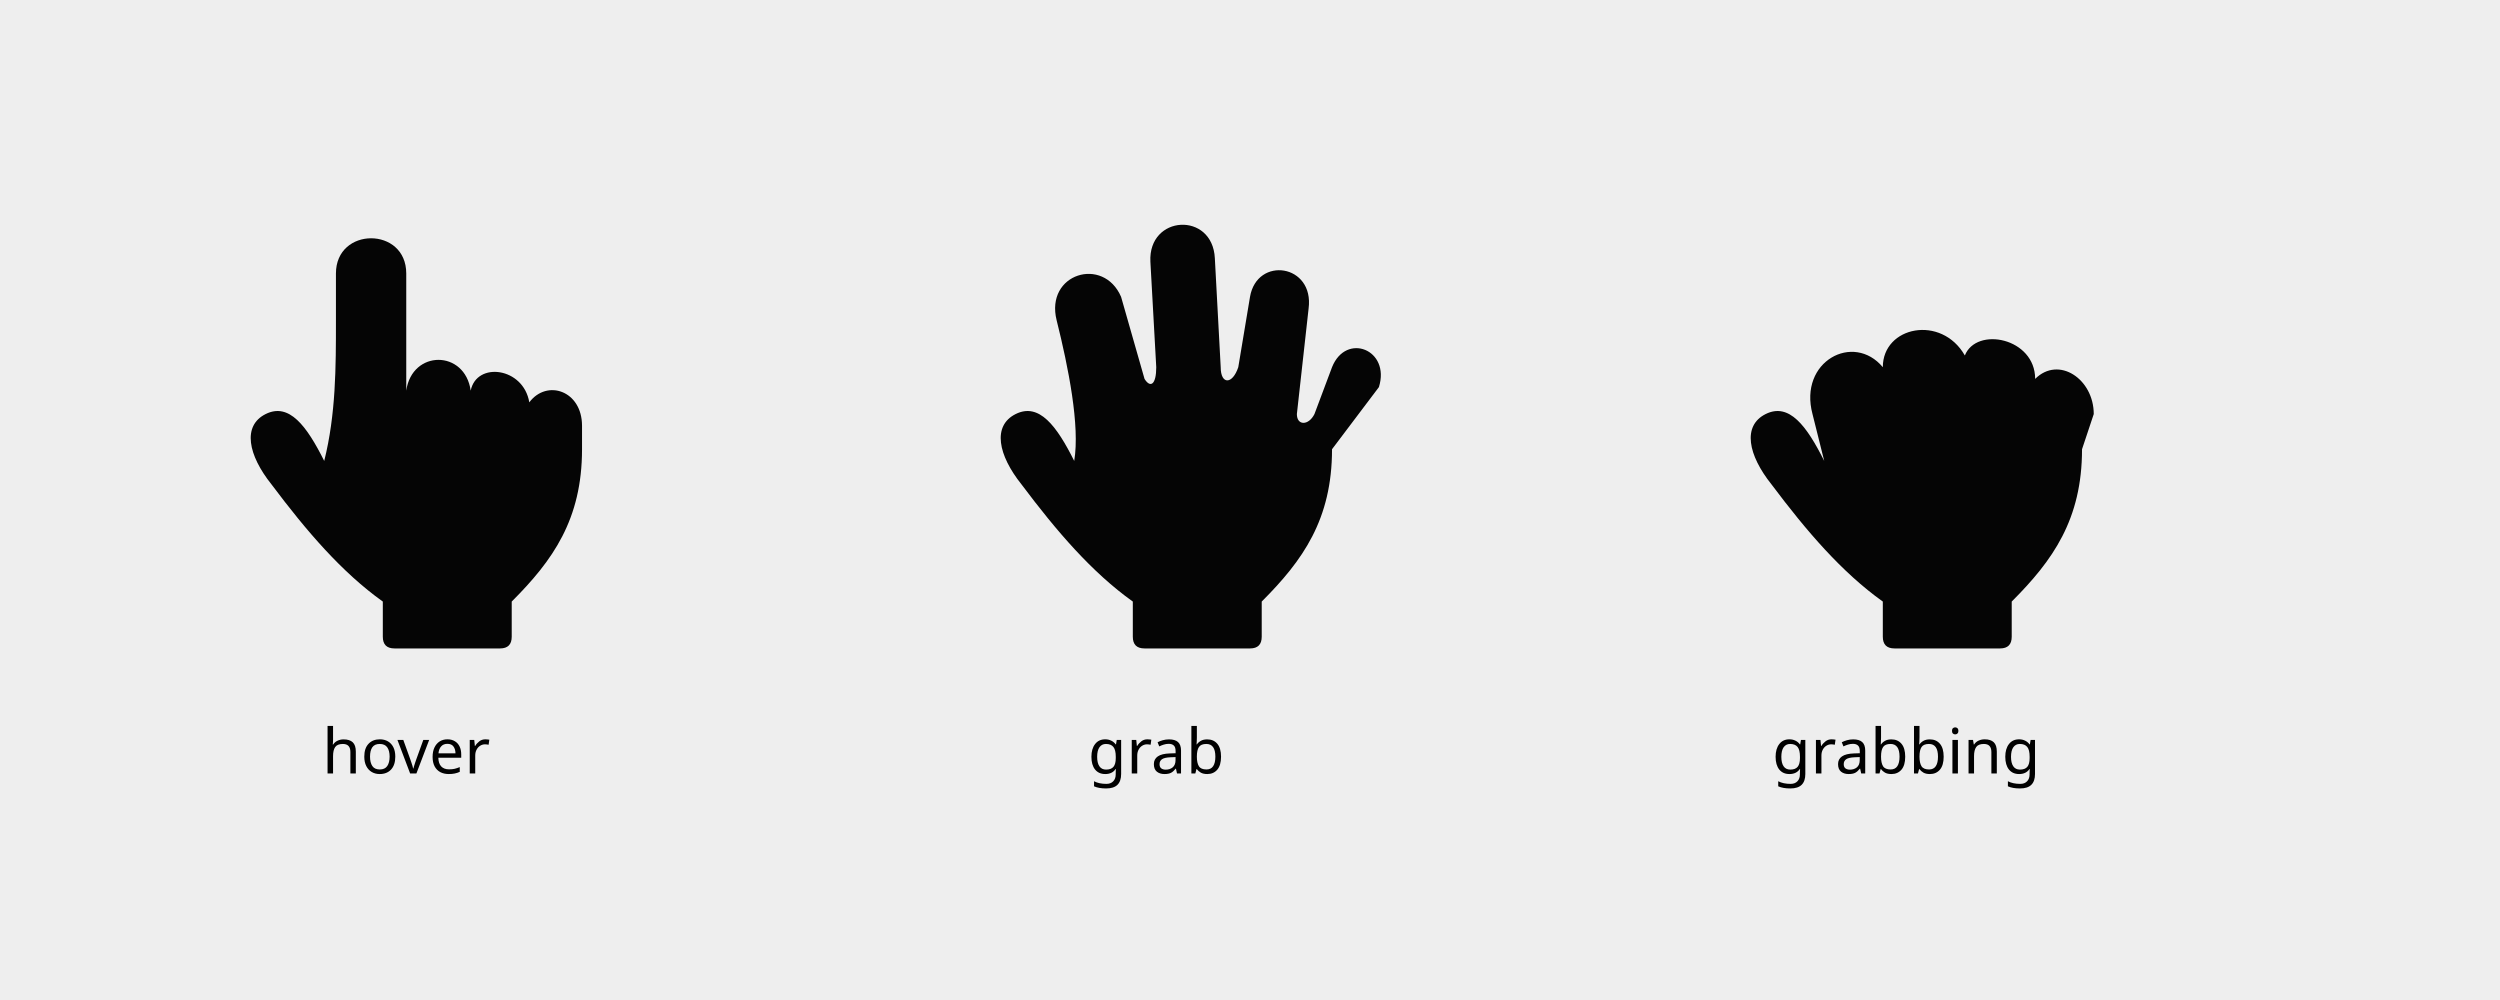
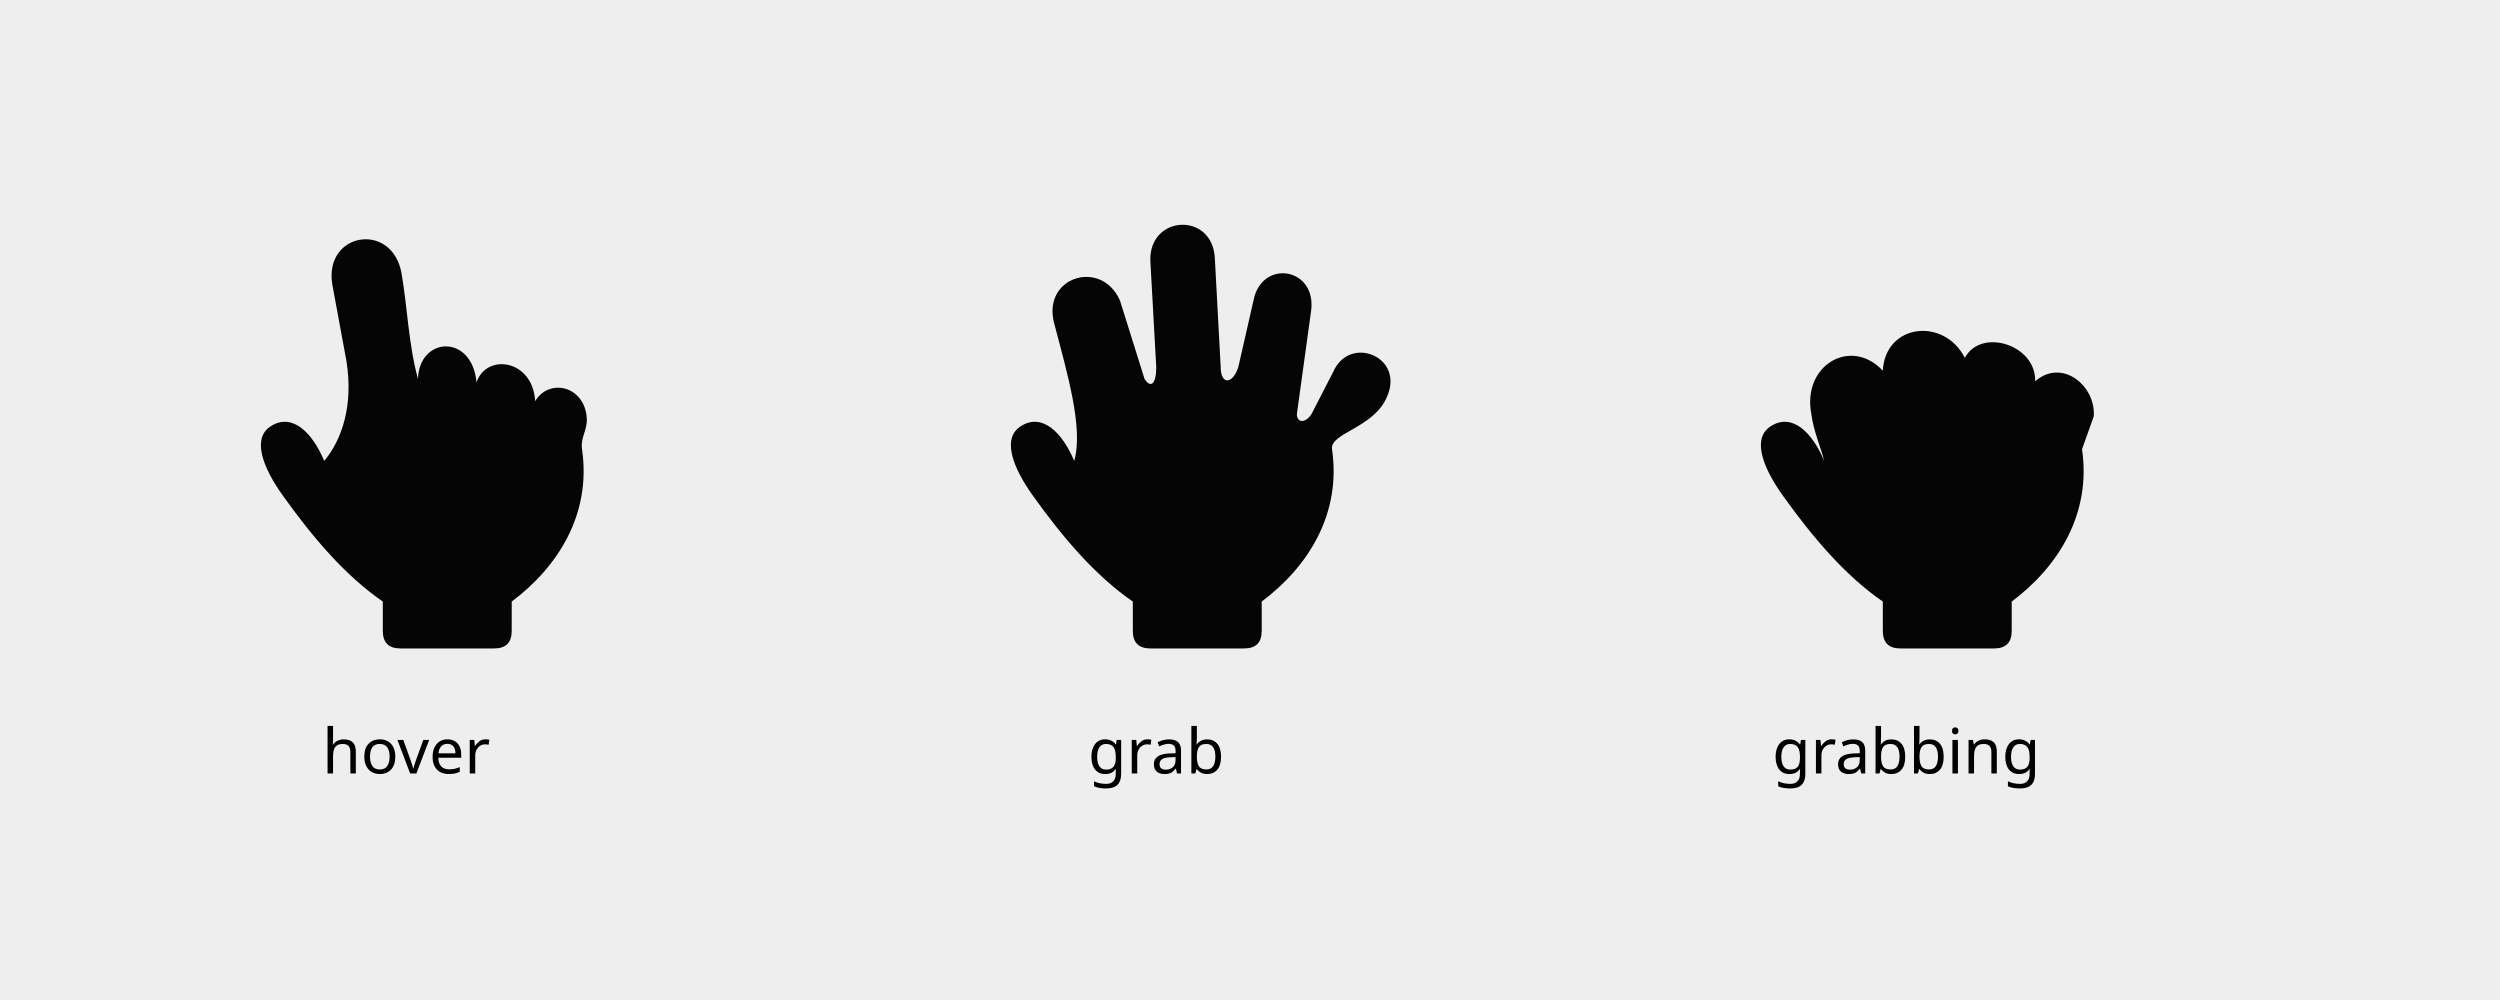
<svg xmlns="http://www.w3.org/2000/svg" width="640" height="256" viewBox="0 0 640 256">
  <rect width="640" height="256" fill="#eee" />
  <g transform="translate(32 40)">
-     <path d="M17 26C18 22 18 18 18 14V10C18 6 24 6 24 10V20C24.5 16.5 29 16.5 29.5 20C30 17.5 34 18 34.5 21C36 19 39 20 39 23V25C39 31 36.5 34.5 33 38V41Q33 42 32 42H23Q22 42 22 41V38C18.5 35.5 15.5 32 12.5 28C10.5 25.5 10 23 12 22C14 21 15.5 23 17 26Z" transform="scale(3)" fill="#050505" />
+     <path d="M17 26C18.5 24.2 19.5 21.3 18.9 17.5L17.7 11C16.9 6.5 22.8 5.5 23.6 10C24.1 12.9 24.2 16.1 25 19C25.1 15.4 29.6 15.1 30 19.3C30.8 16.8 34.8 17.3 35 20.9C36.2 18.9 39.2 19.6 39.4 22.3C39.5 23.3 38.85 24 39 25C39.8 30.5 37 35 33 38V40.5Q33 42 31.5 42H23.5Q22 42 22 40.5V38C18.8 35.8 16 32.5 13.5 29C11.7 26.5 10.8 24 12.5 23C14.3 21.9 16 23.6 17 26Z" transform="scale(3)" fill="#050505" />
    <text x="72" y="158" text-anchor="middle" font-family="sans-serif" font-size="16">hover</text>
  </g>
  <g transform="translate(224 40)">
-     <path d="M17 26C17.5 23 16.5 18 15.5 14C14.5 10 19.5 8.5 21 12L23 19C23.5 19.8 24 19.5 24 18L23.5 9C23.3 5 28.8 4.7 29 8.7L29.5 18C29.5 19.5 30.5 19.5 31 18L32 12C32.6 8.5 37.5 9.2 37 13L36 22C36 23 37 23 37.5 22L39 18C40.2 15 44 16.5 43 19.7L39 25C39 31 36.5 34.5 33 38V41Q33 42 32 42H23Q22 42 22 41V38C18.5 35.5 15.5 32 12.5 28C10.5 25.5 10 23 12 22C14 21 15.5 23 17 26Z" transform="scale(3)" fill="#050505" />
+     <path d="M17 26C17.8 23.2 16.4 18.5 15.3 14.3C14.2 10.3 19.3 8.7 20.9 12.3L23 19C23.5 19.8 24 19.5 24 18L23.5 9C23.3 5 28.8 4.7 29 8.7L29.5 18C29.5 19.5 30.5 19.5 31 18L32.3 12.3C33 8.7 37.8 9.5 37.2 13.3L36 22C36 22.8 36.8 22.8 37.3 21.9L39.1 18.4C40.5 15.2 45.2 17.1 43.7 20.5C42.6 23.2 38.8 23.6 39 25C39.8 30.5 37 35 33 38V40.5Q33 42 31.5 42H23.5Q22 42 22 40.5V38C18.8 35.8 16 32.5 13.5 29C11.7 26.5 10.8 24 12.5 23C14.3 21.9 16 23.6 17 26Z" transform="scale(3)" fill="#050505" />
    <text x="72" y="158" text-anchor="middle" font-family="sans-serif" font-size="16">grab</text>
  </g>
  <g transform="translate(416 40)">
-     <path d="M17 26L16 22C14.8 17.5 19.5 15 22 18C22 14.5 27 13.5 29 17C30 14.5 35 15.5 35 19C37 17 40 19 40 22L39 25C39 31 36.5 34.5 33 38V41Q33 42 32 42H23Q22 42 22 41V38C18.5 35.5 15.5 32 12.5 28C10.5 25.5 10 23 12 22C14 21 15.5 23 17 26Z" transform="scale(3)" fill="#050505" />
+     <path d="M17 26C16.7 24.8 16.1 23.5 15.9 22C15.1 17.8 19.3 15.4 22 18.3C22.2 14.3 27.2 13.7 29 17.2C30.4 14.6 35.1 16.1 35 19.2C37.3 17.2 40.2 19.6 40 22.2L39 25C39.8 30.5 37 35 33 38V40.5Q33 42 31.5 42H23.5Q22 42 22 40.5V38C18.8 35.8 16 32.5 13.5 29C11.7 26.5 10.8 24 12.5 23C14.3 21.9 16 23.6 17 26Z" transform="scale(3)" fill="#050505" />
    <text x="72" y="158" text-anchor="middle" font-family="sans-serif" font-size="16">grabbing</text>
  </g>
</svg>
